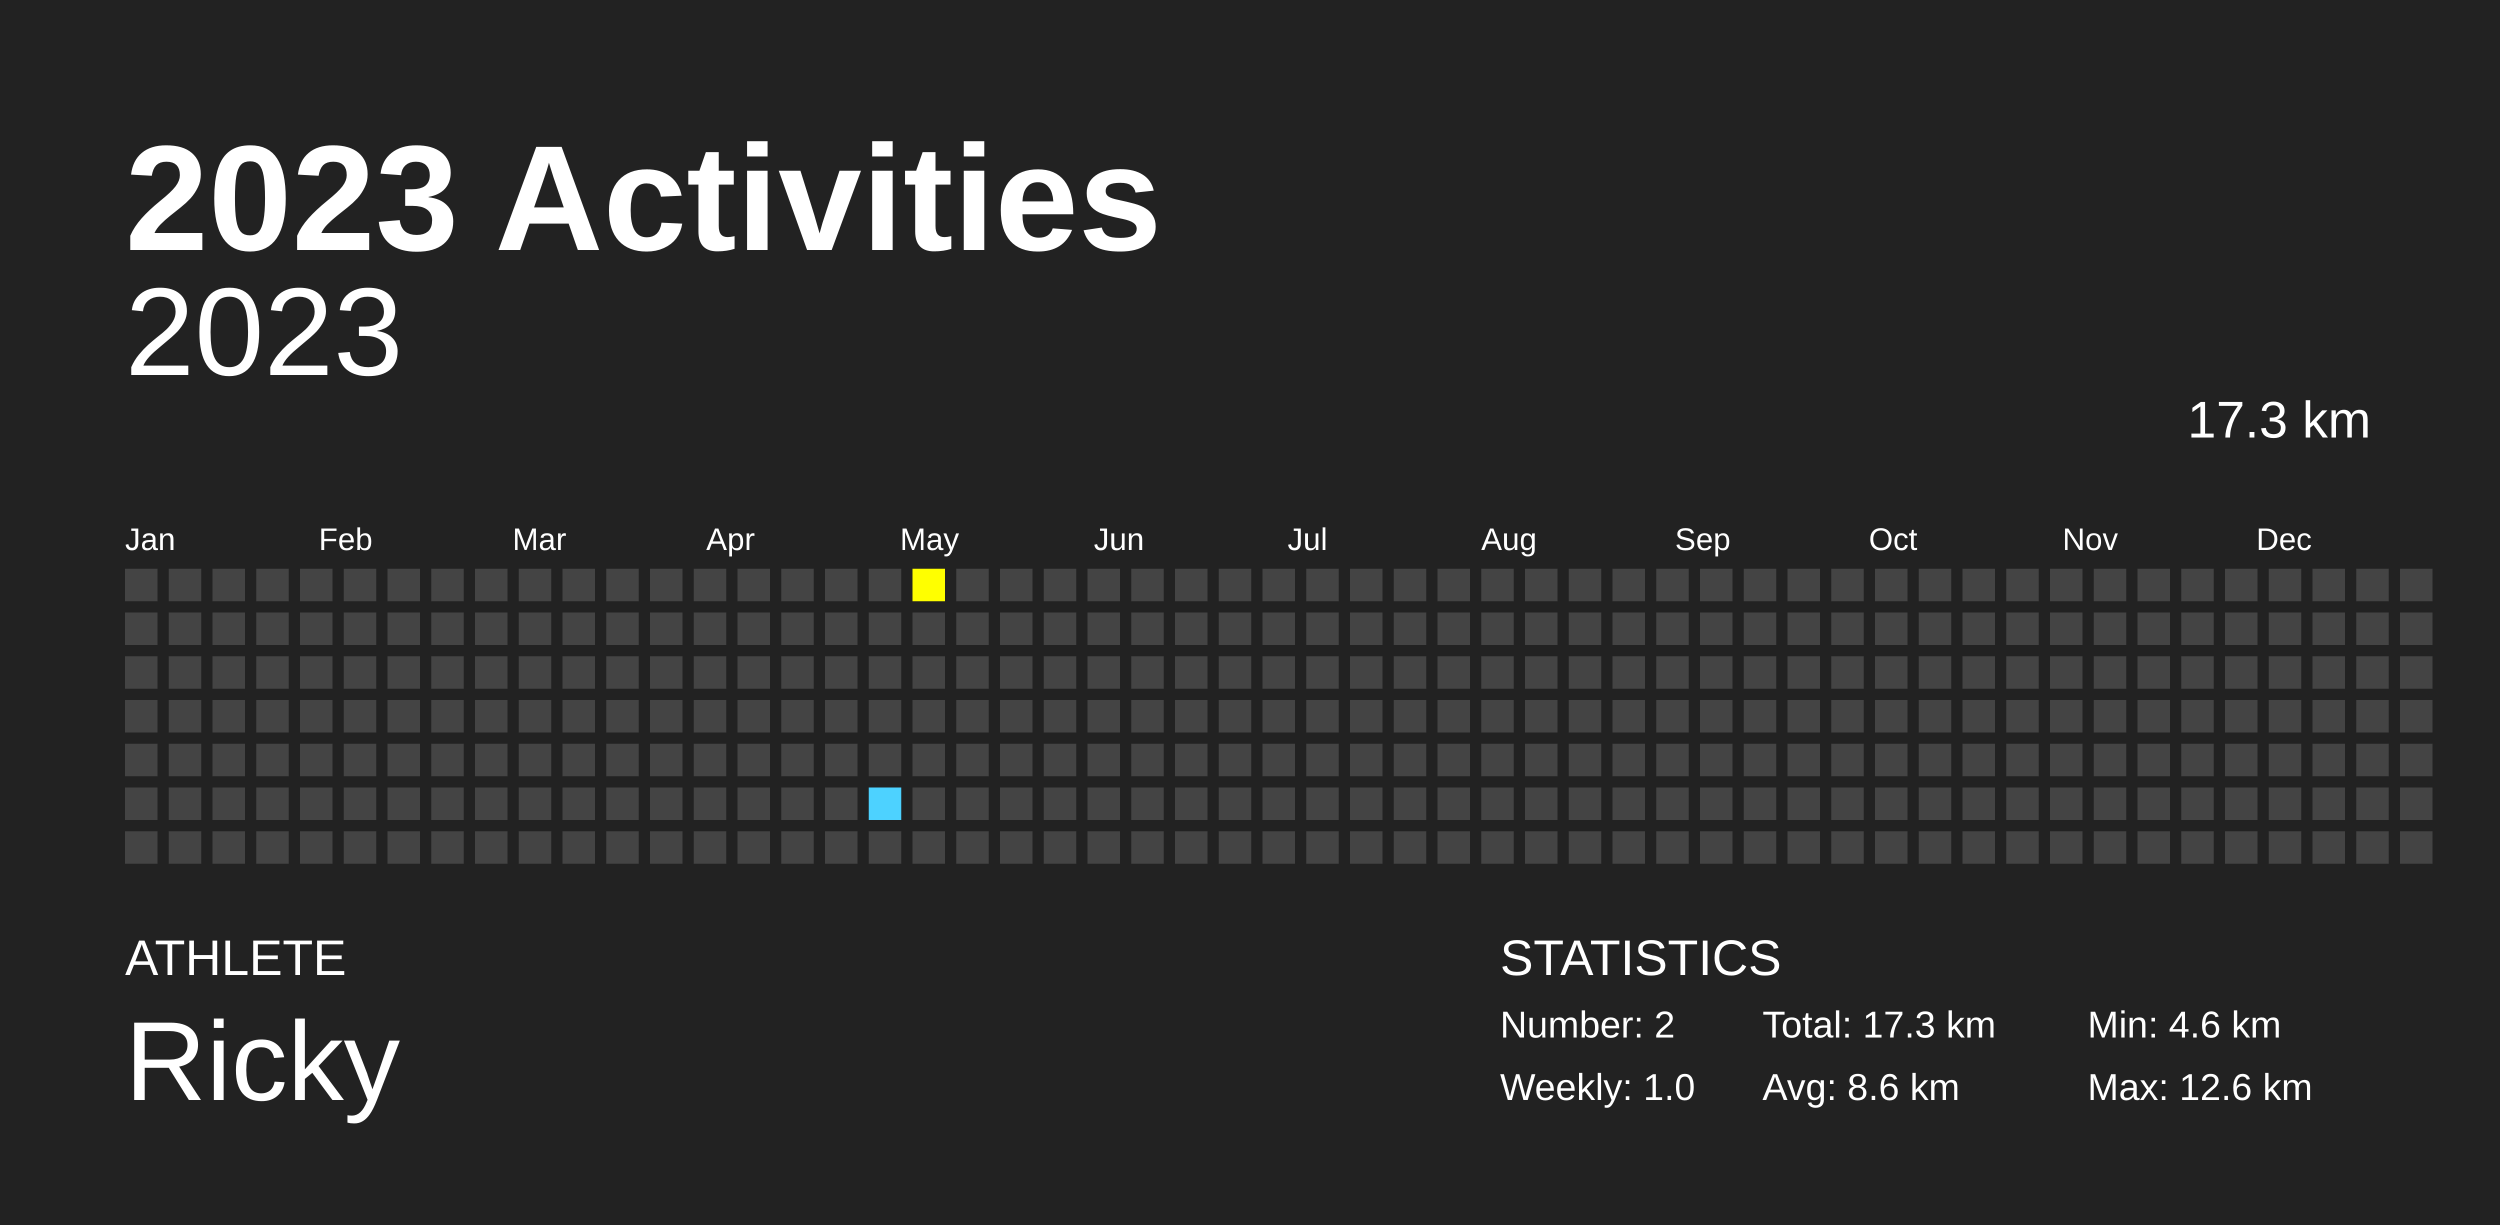
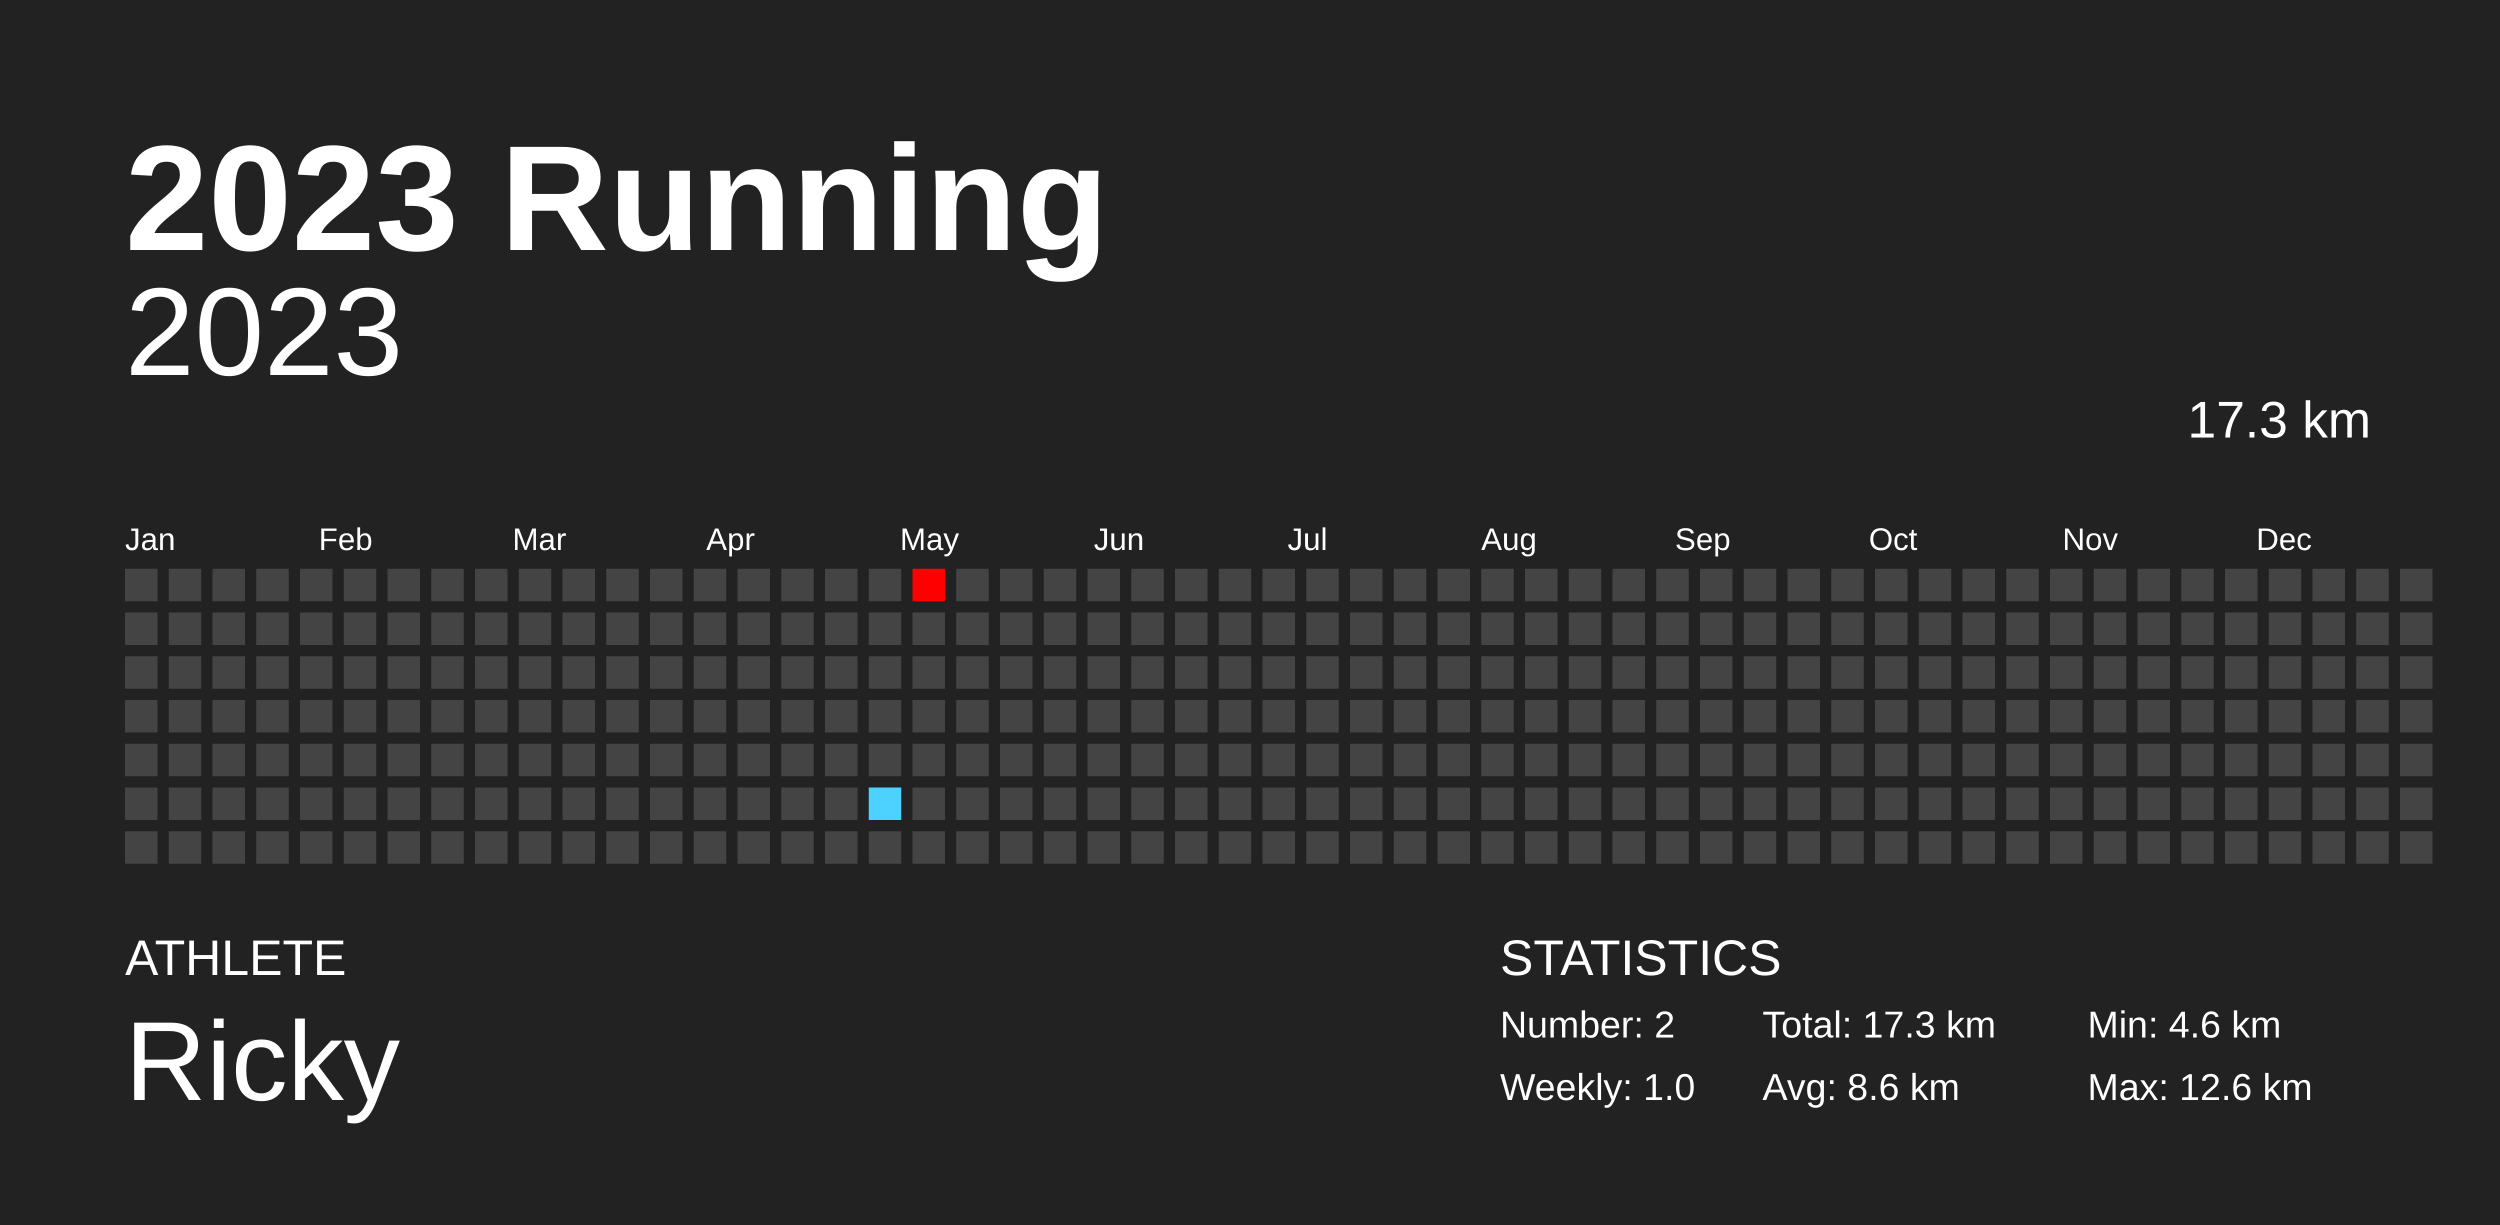
<svg xmlns="http://www.w3.org/2000/svg" baseProfile="full" height="98mm" version="1.1" viewBox="0,0,200,98" width="200mm">
  <defs />
  <rect fill="#222222" height="98" width="200" x="0" y="0" />
-   <text fill="#FFFFFF" style="font-size:12px; font-family:Arial; font-weight:bold;" x="10" y="20">2023 Activities</text>
+   <text fill="#FFFFFF" style="font-size:12px; font-family:Arial; font-weight:bold;" x="10" y="20">2023 Running</text>
  <text fill="#FFFFFF" style="font-size:4px; font-family:Arial" x="10" y="78">ATHLETE</text>
  <text fill="#FFFFFF" style="font-size:9px; font-family:Arial" x="10" y="88">Ricky</text>
  <text fill="#FFFFFF" style="font-size:4px; font-family:Arial" x="120" y="78">STATISTICS</text>
  <text fill="#FFFFFF" style="font-size:3px; font-family:Arial" x="120" y="83">Number: 2</text>
  <text fill="#FFFFFF" style="font-size:3px; font-family:Arial" x="120" y="88">Weekly: 1.0</text>
  <text fill="#FFFFFF" style="font-size:3px; font-family:Arial" x="141" y="83">Total: 17.3 km</text>
  <text fill="#FFFFFF" style="font-size:3px; font-family:Arial" x="141" y="88">Avg: 8.6 km</text>
  <text fill="#FFFFFF" style="font-size:3px; font-family:Arial" x="167" y="83">Min: 4.6 km</text>
  <text fill="#FFFFFF" style="font-size:3px; font-family:Arial" x="167" y="88">Max: 12.6 km</text>
  <text alignment-baseline="hanging" fill="#FFFFFF" style="font-size:10.0px; font-family:Arial;" x="10" y="30">2023</text>
  <text alignment-baseline="hanging" fill="#FFFFFF" style="font-size:4.125px; font-family:Arial;" x="175" y="35">17.3 km</text>
  <text fill="#FFFFFF" style="font-size:2.5px; font-family:Arial" x="10.0" y="44">Jan</text>
  <text fill="#FFFFFF" style="font-size:2.5px; font-family:Arial" x="25.5" y="44">Feb</text>
  <text fill="#FFFFFF" style="font-size:2.5px; font-family:Arial" x="41.0" y="44">Mar</text>
  <text fill="#FFFFFF" style="font-size:2.5px; font-family:Arial" x="56.5" y="44">Apr</text>
  <text fill="#FFFFFF" style="font-size:2.5px; font-family:Arial" x="72.0" y="44">May</text>
  <text fill="#FFFFFF" style="font-size:2.5px; font-family:Arial" x="87.5" y="44">Jun</text>
  <text fill="#FFFFFF" style="font-size:2.5px; font-family:Arial" x="103.0" y="44">Jul</text>
  <text fill="#FFFFFF" style="font-size:2.5px; font-family:Arial" x="118.5" y="44">Aug</text>
  <text fill="#FFFFFF" style="font-size:2.5px; font-family:Arial" x="134.0" y="44">Sep</text>
  <text fill="#FFFFFF" style="font-size:2.5px; font-family:Arial" x="149.5" y="44">Oct</text>
  <text fill="#FFFFFF" style="font-size:2.5px; font-family:Arial" x="165.0" y="44">Nov</text>
  <text fill="#FFFFFF" style="font-size:2.5px; font-family:Arial" x="180.5" y="44">Dec</text>
  <rect fill="#444444" height="2.6" width="2.6" x="10.0" y="45.5" />
  <rect fill="#444444" height="2.6" width="2.6" x="10.0" y="49.0" />
  <rect fill="#444444" height="2.6" width="2.6" x="10.0" y="52.5" />
  <rect fill="#444444" height="2.6" width="2.6" x="10.0" y="56.0" />
  <rect fill="#444444" height="2.6" width="2.6" x="10.0" y="59.5" />
  <rect fill="#444444" height="2.6" width="2.6" x="10.0" y="63.0" />
  <rect fill="#444444" height="2.6" width="2.6" x="10.0" y="66.5" />
  <rect fill="#444444" height="2.6" width="2.6" x="13.5" y="45.5" />
  <rect fill="#444444" height="2.6" width="2.6" x="13.5" y="49.0" />
  <rect fill="#444444" height="2.6" width="2.6" x="13.5" y="52.5" />
  <rect fill="#444444" height="2.6" width="2.6" x="13.5" y="56.0" />
  <rect fill="#444444" height="2.6" width="2.6" x="13.5" y="59.5" />
  <rect fill="#444444" height="2.6" width="2.6" x="13.5" y="63.0" />
  <rect fill="#444444" height="2.6" width="2.6" x="13.5" y="66.5" />
  <rect fill="#444444" height="2.6" width="2.6" x="17.0" y="45.5" />
  <rect fill="#444444" height="2.6" width="2.6" x="17.0" y="49.0" />
  <rect fill="#444444" height="2.6" width="2.6" x="17.0" y="52.5" />
  <rect fill="#444444" height="2.6" width="2.6" x="17.0" y="56.0" />
  <rect fill="#444444" height="2.6" width="2.6" x="17.0" y="59.5" />
  <rect fill="#444444" height="2.6" width="2.6" x="17.0" y="63.0" />
  <rect fill="#444444" height="2.6" width="2.6" x="17.0" y="66.5" />
  <rect fill="#444444" height="2.6" width="2.6" x="20.5" y="45.5" />
  <rect fill="#444444" height="2.6" width="2.6" x="20.5" y="49.0" />
  <rect fill="#444444" height="2.6" width="2.6" x="20.5" y="52.5" />
  <rect fill="#444444" height="2.6" width="2.6" x="20.5" y="56.0" />
  <rect fill="#444444" height="2.6" width="2.6" x="20.5" y="59.5" />
  <rect fill="#444444" height="2.6" width="2.6" x="20.5" y="63.0" />
  <rect fill="#444444" height="2.6" width="2.6" x="20.5" y="66.5" />
  <rect fill="#444444" height="2.6" width="2.6" x="24.0" y="45.5" />
  <rect fill="#444444" height="2.6" width="2.6" x="24.0" y="49.0" />
  <rect fill="#444444" height="2.6" width="2.6" x="24.0" y="52.5" />
  <rect fill="#444444" height="2.6" width="2.6" x="24.0" y="56.0" />
  <rect fill="#444444" height="2.6" width="2.6" x="24.0" y="59.5" />
  <rect fill="#444444" height="2.6" width="2.6" x="24.0" y="63.0" />
  <rect fill="#444444" height="2.6" width="2.6" x="24.0" y="66.5" />
  <rect fill="#444444" height="2.6" width="2.6" x="27.5" y="45.5" />
  <rect fill="#444444" height="2.6" width="2.6" x="27.5" y="49.0" />
  <rect fill="#444444" height="2.6" width="2.6" x="27.5" y="52.5" />
  <rect fill="#444444" height="2.6" width="2.6" x="27.5" y="56.0" />
  <rect fill="#444444" height="2.6" width="2.6" x="27.5" y="59.5" />
  <rect fill="#444444" height="2.6" width="2.6" x="27.5" y="63.0" />
  <rect fill="#444444" height="2.6" width="2.6" x="27.5" y="66.5" />
  <rect fill="#444444" height="2.6" width="2.6" x="31.0" y="45.5" />
  <rect fill="#444444" height="2.6" width="2.6" x="31.0" y="49.0" />
  <rect fill="#444444" height="2.6" width="2.6" x="31.0" y="52.5" />
  <rect fill="#444444" height="2.6" width="2.6" x="31.0" y="56.0" />
  <rect fill="#444444" height="2.6" width="2.6" x="31.0" y="59.5" />
  <rect fill="#444444" height="2.6" width="2.6" x="31.0" y="63.0" />
  <rect fill="#444444" height="2.6" width="2.6" x="31.0" y="66.5" />
  <rect fill="#444444" height="2.6" width="2.6" x="34.5" y="45.5" />
  <rect fill="#444444" height="2.6" width="2.6" x="34.5" y="49.0" />
  <rect fill="#444444" height="2.6" width="2.6" x="34.5" y="52.5" />
  <rect fill="#444444" height="2.6" width="2.6" x="34.5" y="56.0" />
  <rect fill="#444444" height="2.6" width="2.6" x="34.5" y="59.5" />
  <rect fill="#444444" height="2.6" width="2.6" x="34.5" y="63.0" />
  <rect fill="#444444" height="2.6" width="2.6" x="34.5" y="66.5" />
  <rect fill="#444444" height="2.6" width="2.6" x="38.0" y="45.5" />
  <rect fill="#444444" height="2.6" width="2.6" x="38.0" y="49.0" />
  <rect fill="#444444" height="2.6" width="2.6" x="38.0" y="52.5" />
  <rect fill="#444444" height="2.6" width="2.6" x="38.0" y="56.0" />
  <rect fill="#444444" height="2.6" width="2.6" x="38.0" y="59.5" />
  <rect fill="#444444" height="2.6" width="2.6" x="38.0" y="63.0" />
  <rect fill="#444444" height="2.6" width="2.6" x="38.0" y="66.5" />
  <rect fill="#444444" height="2.6" width="2.6" x="41.5" y="45.5" />
  <rect fill="#444444" height="2.6" width="2.6" x="41.5" y="49.0" />
  <rect fill="#444444" height="2.6" width="2.6" x="41.5" y="52.5" />
  <rect fill="#444444" height="2.6" width="2.6" x="41.5" y="56.0" />
  <rect fill="#444444" height="2.6" width="2.6" x="41.5" y="59.5" />
  <rect fill="#444444" height="2.6" width="2.6" x="41.5" y="63.0" />
  <rect fill="#444444" height="2.6" width="2.6" x="41.5" y="66.5" />
  <rect fill="#444444" height="2.6" width="2.6" x="45.0" y="45.5" />
  <rect fill="#444444" height="2.6" width="2.6" x="45.0" y="49.0" />
  <rect fill="#444444" height="2.6" width="2.6" x="45.0" y="52.5" />
  <rect fill="#444444" height="2.6" width="2.6" x="45.0" y="56.0" />
  <rect fill="#444444" height="2.6" width="2.6" x="45.0" y="59.5" />
  <rect fill="#444444" height="2.6" width="2.6" x="45.0" y="63.0" />
  <rect fill="#444444" height="2.6" width="2.6" x="45.0" y="66.5" />
  <rect fill="#444444" height="2.6" width="2.6" x="48.5" y="45.5" />
  <rect fill="#444444" height="2.6" width="2.6" x="48.5" y="49.0" />
  <rect fill="#444444" height="2.6" width="2.6" x="48.5" y="52.5" />
  <rect fill="#444444" height="2.6" width="2.6" x="48.5" y="56.0" />
  <rect fill="#444444" height="2.6" width="2.6" x="48.5" y="59.5" />
  <rect fill="#444444" height="2.6" width="2.6" x="48.5" y="63.0" />
  <rect fill="#444444" height="2.6" width="2.6" x="48.5" y="66.5" />
  <rect fill="#444444" height="2.6" width="2.6" x="52.0" y="45.5" />
  <rect fill="#444444" height="2.6" width="2.6" x="52.0" y="49.0" />
  <rect fill="#444444" height="2.6" width="2.6" x="52.0" y="52.5" />
  <rect fill="#444444" height="2.6" width="2.6" x="52.0" y="56.0" />
  <rect fill="#444444" height="2.6" width="2.6" x="52.0" y="59.5" />
  <rect fill="#444444" height="2.6" width="2.6" x="52.0" y="63.0" />
  <rect fill="#444444" height="2.6" width="2.6" x="52.0" y="66.5" />
  <rect fill="#444444" height="2.6" width="2.6" x="55.5" y="45.5" />
  <rect fill="#444444" height="2.6" width="2.6" x="55.5" y="49.0" />
  <rect fill="#444444" height="2.6" width="2.6" x="55.5" y="52.5" />
  <rect fill="#444444" height="2.6" width="2.6" x="55.5" y="56.0" />
  <rect fill="#444444" height="2.6" width="2.6" x="55.5" y="59.5" />
  <rect fill="#444444" height="2.6" width="2.6" x="55.5" y="63.0" />
  <rect fill="#444444" height="2.6" width="2.6" x="55.5" y="66.5" />
  <rect fill="#444444" height="2.6" width="2.6" x="59.0" y="45.5" />
  <rect fill="#444444" height="2.6" width="2.6" x="59.0" y="49.0" />
  <rect fill="#444444" height="2.6" width="2.6" x="59.0" y="52.5" />
  <rect fill="#444444" height="2.6" width="2.6" x="59.0" y="56.0" />
  <rect fill="#444444" height="2.6" width="2.6" x="59.0" y="59.5" />
  <rect fill="#444444" height="2.6" width="2.6" x="59.0" y="63.0" />
  <rect fill="#444444" height="2.6" width="2.6" x="59.0" y="66.5" />
  <rect fill="#444444" height="2.6" width="2.6" x="62.5" y="45.5" />
  <rect fill="#444444" height="2.6" width="2.6" x="62.5" y="49.0" />
  <rect fill="#444444" height="2.6" width="2.6" x="62.5" y="52.5" />
  <rect fill="#444444" height="2.6" width="2.6" x="62.5" y="56.0" />
  <rect fill="#444444" height="2.6" width="2.6" x="62.5" y="59.5" />
  <rect fill="#444444" height="2.6" width="2.6" x="62.5" y="63.0" />
  <rect fill="#444444" height="2.6" width="2.6" x="62.5" y="66.5" />
  <rect fill="#444444" height="2.6" width="2.6" x="66.0" y="45.5" />
  <rect fill="#444444" height="2.6" width="2.6" x="66.0" y="49.0" />
  <rect fill="#444444" height="2.6" width="2.6" x="66.0" y="52.5" />
  <rect fill="#444444" height="2.6" width="2.6" x="66.0" y="56.0" />
  <rect fill="#444444" height="2.6" width="2.6" x="66.0" y="59.5" />
  <rect fill="#444444" height="2.6" width="2.6" x="66.0" y="63.0" />
  <rect fill="#444444" height="2.6" width="2.6" x="66.0" y="66.5" />
  <rect fill="#444444" height="2.6" width="2.6" x="69.5" y="45.5" />
  <rect fill="#444444" height="2.6" width="2.6" x="69.5" y="49.0" />
  <rect fill="#444444" height="2.6" width="2.6" x="69.5" y="52.5" />
  <rect fill="#444444" height="2.6" width="2.6" x="69.5" y="56.0" />
  <rect fill="#444444" height="2.6" width="2.6" x="69.5" y="59.5" />
  <rect fill="#4dd2ff" height="2.6" width="2.6" x="69.5" y="63.0" />
  <rect fill="#444444" height="2.6" width="2.6" x="69.5" y="66.5" />
-   <rect fill="#ffff00" height="2.6" width="2.6" x="73.0" y="45.5" />
+   <rect fill="#ff0000" height="2.6" width="2.6" x="73.0" y="45.5" />
  <rect fill="#444444" height="2.6" width="2.6" x="73.0" y="49.0" />
  <rect fill="#444444" height="2.6" width="2.6" x="73.0" y="52.5" />
  <rect fill="#444444" height="2.6" width="2.6" x="73.0" y="56.0" />
  <rect fill="#444444" height="2.6" width="2.6" x="73.0" y="59.5" />
  <rect fill="#444444" height="2.6" width="2.6" x="73.0" y="63.0" />
  <rect fill="#444444" height="2.6" width="2.6" x="73.0" y="66.5" />
  <rect fill="#444444" height="2.6" width="2.6" x="76.5" y="45.5" />
  <rect fill="#444444" height="2.6" width="2.6" x="76.5" y="49.0" />
  <rect fill="#444444" height="2.6" width="2.6" x="76.5" y="52.5" />
  <rect fill="#444444" height="2.6" width="2.6" x="76.5" y="56.0" />
  <rect fill="#444444" height="2.6" width="2.6" x="76.5" y="59.5" />
  <rect fill="#444444" height="2.6" width="2.6" x="76.5" y="63.0" />
  <rect fill="#444444" height="2.6" width="2.6" x="76.5" y="66.5" />
  <rect fill="#444444" height="2.6" width="2.6" x="80.0" y="45.5" />
  <rect fill="#444444" height="2.6" width="2.6" x="80.0" y="49.0" />
  <rect fill="#444444" height="2.6" width="2.6" x="80.0" y="52.5" />
  <rect fill="#444444" height="2.6" width="2.6" x="80.0" y="56.0" />
  <rect fill="#444444" height="2.6" width="2.6" x="80.0" y="59.5" />
  <rect fill="#444444" height="2.6" width="2.6" x="80.0" y="63.0" />
  <rect fill="#444444" height="2.6" width="2.6" x="80.0" y="66.5" />
  <rect fill="#444444" height="2.6" width="2.6" x="83.5" y="45.5" />
  <rect fill="#444444" height="2.6" width="2.6" x="83.5" y="49.0" />
  <rect fill="#444444" height="2.6" width="2.6" x="83.5" y="52.5" />
  <rect fill="#444444" height="2.6" width="2.6" x="83.5" y="56.0" />
  <rect fill="#444444" height="2.6" width="2.6" x="83.5" y="59.5" />
  <rect fill="#444444" height="2.6" width="2.6" x="83.5" y="63.0" />
  <rect fill="#444444" height="2.6" width="2.6" x="83.5" y="66.5" />
  <rect fill="#444444" height="2.6" width="2.6" x="87.0" y="45.5" />
  <rect fill="#444444" height="2.6" width="2.6" x="87.0" y="49.0" />
  <rect fill="#444444" height="2.6" width="2.6" x="87.0" y="52.5" />
  <rect fill="#444444" height="2.6" width="2.6" x="87.0" y="56.0" />
  <rect fill="#444444" height="2.6" width="2.6" x="87.0" y="59.5" />
  <rect fill="#444444" height="2.6" width="2.6" x="87.0" y="63.0" />
  <rect fill="#444444" height="2.6" width="2.6" x="87.0" y="66.5" />
  <rect fill="#444444" height="2.6" width="2.6" x="90.5" y="45.5" />
  <rect fill="#444444" height="2.6" width="2.6" x="90.5" y="49.0" />
  <rect fill="#444444" height="2.6" width="2.6" x="90.5" y="52.5" />
  <rect fill="#444444" height="2.6" width="2.6" x="90.5" y="56.0" />
  <rect fill="#444444" height="2.6" width="2.6" x="90.5" y="59.5" />
  <rect fill="#444444" height="2.6" width="2.6" x="90.5" y="63.0" />
  <rect fill="#444444" height="2.6" width="2.6" x="90.5" y="66.5" />
  <rect fill="#444444" height="2.6" width="2.6" x="94.0" y="45.5" />
  <rect fill="#444444" height="2.6" width="2.6" x="94.0" y="49.0" />
  <rect fill="#444444" height="2.6" width="2.6" x="94.0" y="52.5" />
  <rect fill="#444444" height="2.6" width="2.6" x="94.0" y="56.0" />
  <rect fill="#444444" height="2.6" width="2.6" x="94.0" y="59.5" />
  <rect fill="#444444" height="2.6" width="2.6" x="94.0" y="63.0" />
  <rect fill="#444444" height="2.6" width="2.6" x="94.0" y="66.5" />
  <rect fill="#444444" height="2.6" width="2.6" x="97.5" y="45.5" />
  <rect fill="#444444" height="2.6" width="2.6" x="97.5" y="49.0" />
  <rect fill="#444444" height="2.6" width="2.6" x="97.5" y="52.5" />
  <rect fill="#444444" height="2.6" width="2.6" x="97.5" y="56.0" />
  <rect fill="#444444" height="2.6" width="2.6" x="97.5" y="59.5" />
  <rect fill="#444444" height="2.6" width="2.6" x="97.5" y="63.0" />
  <rect fill="#444444" height="2.6" width="2.6" x="97.5" y="66.5" />
  <rect fill="#444444" height="2.6" width="2.6" x="101.0" y="45.5" />
  <rect fill="#444444" height="2.6" width="2.6" x="101.0" y="49.0" />
  <rect fill="#444444" height="2.6" width="2.6" x="101.0" y="52.5" />
  <rect fill="#444444" height="2.6" width="2.6" x="101.0" y="56.0" />
  <rect fill="#444444" height="2.6" width="2.6" x="101.0" y="59.5" />
  <rect fill="#444444" height="2.6" width="2.6" x="101.0" y="63.0" />
  <rect fill="#444444" height="2.6" width="2.6" x="101.0" y="66.5" />
  <rect fill="#444444" height="2.6" width="2.6" x="104.5" y="45.5" />
  <rect fill="#444444" height="2.6" width="2.6" x="104.5" y="49.0" />
  <rect fill="#444444" height="2.6" width="2.6" x="104.5" y="52.5" />
  <rect fill="#444444" height="2.6" width="2.6" x="104.5" y="56.0" />
  <rect fill="#444444" height="2.6" width="2.6" x="104.5" y="59.5" />
  <rect fill="#444444" height="2.6" width="2.6" x="104.5" y="63.0" />
  <rect fill="#444444" height="2.6" width="2.6" x="104.5" y="66.5" />
  <rect fill="#444444" height="2.6" width="2.6" x="108.0" y="45.5" />
  <rect fill="#444444" height="2.6" width="2.6" x="108.0" y="49.0" />
  <rect fill="#444444" height="2.6" width="2.6" x="108.0" y="52.5" />
  <rect fill="#444444" height="2.6" width="2.6" x="108.0" y="56.0" />
  <rect fill="#444444" height="2.6" width="2.6" x="108.0" y="59.5" />
  <rect fill="#444444" height="2.6" width="2.6" x="108.0" y="63.0" />
  <rect fill="#444444" height="2.6" width="2.6" x="108.0" y="66.5" />
  <rect fill="#444444" height="2.6" width="2.6" x="111.5" y="45.5" />
  <rect fill="#444444" height="2.6" width="2.6" x="111.5" y="49.0" />
  <rect fill="#444444" height="2.6" width="2.6" x="111.5" y="52.5" />
  <rect fill="#444444" height="2.6" width="2.6" x="111.5" y="56.0" />
  <rect fill="#444444" height="2.6" width="2.6" x="111.5" y="59.5" />
  <rect fill="#444444" height="2.6" width="2.6" x="111.5" y="63.0" />
  <rect fill="#444444" height="2.6" width="2.6" x="111.5" y="66.5" />
  <rect fill="#444444" height="2.6" width="2.6" x="115.0" y="45.5" />
  <rect fill="#444444" height="2.6" width="2.6" x="115.0" y="49.0" />
  <rect fill="#444444" height="2.6" width="2.6" x="115.0" y="52.5" />
  <rect fill="#444444" height="2.6" width="2.6" x="115.0" y="56.0" />
  <rect fill="#444444" height="2.6" width="2.6" x="115.0" y="59.5" />
  <rect fill="#444444" height="2.6" width="2.6" x="115.0" y="63.0" />
  <rect fill="#444444" height="2.6" width="2.6" x="115.0" y="66.5" />
  <rect fill="#444444" height="2.6" width="2.6" x="118.5" y="45.5" />
  <rect fill="#444444" height="2.6" width="2.6" x="118.5" y="49.0" />
  <rect fill="#444444" height="2.6" width="2.6" x="118.5" y="52.5" />
  <rect fill="#444444" height="2.6" width="2.6" x="118.5" y="56.0" />
  <rect fill="#444444" height="2.6" width="2.6" x="118.5" y="59.5" />
  <rect fill="#444444" height="2.6" width="2.6" x="118.5" y="63.0" />
  <rect fill="#444444" height="2.6" width="2.6" x="118.5" y="66.5" />
  <rect fill="#444444" height="2.6" width="2.6" x="122.0" y="45.5" />
  <rect fill="#444444" height="2.6" width="2.6" x="122.0" y="49.0" />
  <rect fill="#444444" height="2.6" width="2.6" x="122.0" y="52.5" />
  <rect fill="#444444" height="2.6" width="2.6" x="122.0" y="56.0" />
  <rect fill="#444444" height="2.6" width="2.6" x="122.0" y="59.5" />
  <rect fill="#444444" height="2.6" width="2.6" x="122.0" y="63.0" />
  <rect fill="#444444" height="2.6" width="2.6" x="122.0" y="66.5" />
  <rect fill="#444444" height="2.6" width="2.6" x="125.5" y="45.5" />
  <rect fill="#444444" height="2.6" width="2.6" x="125.5" y="49.0" />
  <rect fill="#444444" height="2.6" width="2.6" x="125.5" y="52.5" />
  <rect fill="#444444" height="2.6" width="2.6" x="125.5" y="56.0" />
  <rect fill="#444444" height="2.6" width="2.6" x="125.5" y="59.5" />
  <rect fill="#444444" height="2.6" width="2.6" x="125.5" y="63.0" />
  <rect fill="#444444" height="2.6" width="2.6" x="125.5" y="66.5" />
  <rect fill="#444444" height="2.6" width="2.6" x="129.0" y="45.5" />
  <rect fill="#444444" height="2.6" width="2.6" x="129.0" y="49.0" />
  <rect fill="#444444" height="2.6" width="2.6" x="129.0" y="52.5" />
  <rect fill="#444444" height="2.6" width="2.6" x="129.0" y="56.0" />
  <rect fill="#444444" height="2.6" width="2.6" x="129.0" y="59.5" />
  <rect fill="#444444" height="2.6" width="2.6" x="129.0" y="63.0" />
  <rect fill="#444444" height="2.6" width="2.6" x="129.0" y="66.5" />
  <rect fill="#444444" height="2.6" width="2.6" x="132.5" y="45.5" />
  <rect fill="#444444" height="2.6" width="2.6" x="132.5" y="49.0" />
  <rect fill="#444444" height="2.6" width="2.6" x="132.5" y="52.5" />
  <rect fill="#444444" height="2.6" width="2.6" x="132.5" y="56.0" />
  <rect fill="#444444" height="2.6" width="2.6" x="132.5" y="59.5" />
  <rect fill="#444444" height="2.6" width="2.6" x="132.5" y="63.0" />
  <rect fill="#444444" height="2.6" width="2.6" x="132.5" y="66.5" />
  <rect fill="#444444" height="2.6" width="2.6" x="136.0" y="45.5" />
  <rect fill="#444444" height="2.6" width="2.6" x="136.0" y="49.0" />
  <rect fill="#444444" height="2.6" width="2.6" x="136.0" y="52.5" />
  <rect fill="#444444" height="2.6" width="2.6" x="136.0" y="56.0" />
  <rect fill="#444444" height="2.6" width="2.6" x="136.0" y="59.5" />
  <rect fill="#444444" height="2.6" width="2.6" x="136.0" y="63.0" />
  <rect fill="#444444" height="2.6" width="2.6" x="136.0" y="66.5" />
  <rect fill="#444444" height="2.6" width="2.6" x="139.5" y="45.5" />
  <rect fill="#444444" height="2.6" width="2.6" x="139.5" y="49.0" />
  <rect fill="#444444" height="2.6" width="2.6" x="139.5" y="52.5" />
  <rect fill="#444444" height="2.6" width="2.6" x="139.5" y="56.0" />
  <rect fill="#444444" height="2.6" width="2.6" x="139.5" y="59.5" />
  <rect fill="#444444" height="2.6" width="2.6" x="139.5" y="63.0" />
  <rect fill="#444444" height="2.6" width="2.6" x="139.5" y="66.5" />
  <rect fill="#444444" height="2.6" width="2.6" x="143.0" y="45.5" />
  <rect fill="#444444" height="2.6" width="2.6" x="143.0" y="49.0" />
  <rect fill="#444444" height="2.6" width="2.6" x="143.0" y="52.5" />
  <rect fill="#444444" height="2.6" width="2.6" x="143.0" y="56.0" />
  <rect fill="#444444" height="2.6" width="2.6" x="143.0" y="59.5" />
  <rect fill="#444444" height="2.6" width="2.6" x="143.0" y="63.0" />
  <rect fill="#444444" height="2.6" width="2.6" x="143.0" y="66.5" />
  <rect fill="#444444" height="2.6" width="2.6" x="146.5" y="45.5" />
  <rect fill="#444444" height="2.6" width="2.6" x="146.5" y="49.0" />
  <rect fill="#444444" height="2.6" width="2.6" x="146.5" y="52.5" />
  <rect fill="#444444" height="2.6" width="2.6" x="146.5" y="56.0" />
  <rect fill="#444444" height="2.6" width="2.6" x="146.5" y="59.5" />
  <rect fill="#444444" height="2.6" width="2.6" x="146.5" y="63.0" />
  <rect fill="#444444" height="2.6" width="2.6" x="146.5" y="66.5" />
  <rect fill="#444444" height="2.6" width="2.6" x="150.0" y="45.5" />
  <rect fill="#444444" height="2.6" width="2.6" x="150.0" y="49.0" />
  <rect fill="#444444" height="2.6" width="2.6" x="150.0" y="52.5" />
  <rect fill="#444444" height="2.6" width="2.6" x="150.0" y="56.0" />
  <rect fill="#444444" height="2.6" width="2.6" x="150.0" y="59.5" />
  <rect fill="#444444" height="2.6" width="2.6" x="150.0" y="63.0" />
  <rect fill="#444444" height="2.6" width="2.6" x="150.0" y="66.5" />
  <rect fill="#444444" height="2.6" width="2.6" x="153.5" y="45.5" />
  <rect fill="#444444" height="2.6" width="2.6" x="153.5" y="49.0" />
  <rect fill="#444444" height="2.6" width="2.6" x="153.5" y="52.5" />
  <rect fill="#444444" height="2.6" width="2.6" x="153.5" y="56.0" />
  <rect fill="#444444" height="2.6" width="2.6" x="153.5" y="59.5" />
  <rect fill="#444444" height="2.6" width="2.6" x="153.5" y="63.0" />
  <rect fill="#444444" height="2.6" width="2.6" x="153.5" y="66.5" />
  <rect fill="#444444" height="2.6" width="2.6" x="157.0" y="45.5" />
  <rect fill="#444444" height="2.6" width="2.6" x="157.0" y="49.0" />
  <rect fill="#444444" height="2.6" width="2.6" x="157.0" y="52.5" />
  <rect fill="#444444" height="2.6" width="2.6" x="157.0" y="56.0" />
  <rect fill="#444444" height="2.6" width="2.6" x="157.0" y="59.5" />
  <rect fill="#444444" height="2.6" width="2.6" x="157.0" y="63.0" />
  <rect fill="#444444" height="2.6" width="2.6" x="157.0" y="66.5" />
  <rect fill="#444444" height="2.6" width="2.6" x="160.5" y="45.5" />
  <rect fill="#444444" height="2.6" width="2.6" x="160.5" y="49.0" />
  <rect fill="#444444" height="2.6" width="2.6" x="160.5" y="52.5" />
  <rect fill="#444444" height="2.6" width="2.6" x="160.5" y="56.0" />
  <rect fill="#444444" height="2.6" width="2.6" x="160.5" y="59.5" />
  <rect fill="#444444" height="2.6" width="2.6" x="160.5" y="63.0" />
  <rect fill="#444444" height="2.6" width="2.6" x="160.5" y="66.5" />
  <rect fill="#444444" height="2.6" width="2.6" x="164.0" y="45.5" />
  <rect fill="#444444" height="2.6" width="2.6" x="164.0" y="49.0" />
  <rect fill="#444444" height="2.6" width="2.6" x="164.0" y="52.5" />
  <rect fill="#444444" height="2.6" width="2.6" x="164.0" y="56.0" />
  <rect fill="#444444" height="2.6" width="2.6" x="164.0" y="59.5" />
  <rect fill="#444444" height="2.6" width="2.6" x="164.0" y="63.0" />
  <rect fill="#444444" height="2.6" width="2.6" x="164.0" y="66.5" />
  <rect fill="#444444" height="2.6" width="2.6" x="167.5" y="45.5" />
  <rect fill="#444444" height="2.6" width="2.6" x="167.5" y="49.0" />
  <rect fill="#444444" height="2.6" width="2.6" x="167.5" y="52.5" />
  <rect fill="#444444" height="2.6" width="2.6" x="167.5" y="56.0" />
  <rect fill="#444444" height="2.6" width="2.6" x="167.5" y="59.5" />
  <rect fill="#444444" height="2.6" width="2.6" x="167.5" y="63.0" />
  <rect fill="#444444" height="2.6" width="2.6" x="167.5" y="66.5" />
  <rect fill="#444444" height="2.6" width="2.6" x="171.0" y="45.5" />
  <rect fill="#444444" height="2.6" width="2.6" x="171.0" y="49.0" />
  <rect fill="#444444" height="2.6" width="2.6" x="171.0" y="52.5" />
  <rect fill="#444444" height="2.6" width="2.6" x="171.0" y="56.0" />
  <rect fill="#444444" height="2.6" width="2.6" x="171.0" y="59.5" />
  <rect fill="#444444" height="2.6" width="2.6" x="171.0" y="63.0" />
  <rect fill="#444444" height="2.6" width="2.6" x="171.0" y="66.5" />
  <rect fill="#444444" height="2.6" width="2.6" x="174.5" y="45.5" />
  <rect fill="#444444" height="2.6" width="2.6" x="174.5" y="49.0" />
  <rect fill="#444444" height="2.6" width="2.6" x="174.5" y="52.5" />
  <rect fill="#444444" height="2.6" width="2.6" x="174.5" y="56.0" />
  <rect fill="#444444" height="2.6" width="2.6" x="174.5" y="59.5" />
  <rect fill="#444444" height="2.6" width="2.6" x="174.5" y="63.0" />
  <rect fill="#444444" height="2.6" width="2.6" x="174.5" y="66.5" />
  <rect fill="#444444" height="2.6" width="2.6" x="178.0" y="45.5" />
  <rect fill="#444444" height="2.6" width="2.6" x="178.0" y="49.0" />
  <rect fill="#444444" height="2.6" width="2.6" x="178.0" y="52.5" />
  <rect fill="#444444" height="2.6" width="2.6" x="178.0" y="56.0" />
  <rect fill="#444444" height="2.6" width="2.6" x="178.0" y="59.5" />
  <rect fill="#444444" height="2.6" width="2.6" x="178.0" y="63.0" />
  <rect fill="#444444" height="2.6" width="2.6" x="178.0" y="66.5" />
  <rect fill="#444444" height="2.6" width="2.6" x="181.5" y="45.5" />
  <rect fill="#444444" height="2.6" width="2.6" x="181.5" y="49.0" />
  <rect fill="#444444" height="2.6" width="2.6" x="181.5" y="52.5" />
  <rect fill="#444444" height="2.6" width="2.6" x="181.5" y="56.0" />
  <rect fill="#444444" height="2.6" width="2.6" x="181.5" y="59.5" />
  <rect fill="#444444" height="2.6" width="2.6" x="181.5" y="63.0" />
  <rect fill="#444444" height="2.6" width="2.6" x="181.5" y="66.5" />
  <rect fill="#444444" height="2.6" width="2.6" x="185.0" y="45.5" />
  <rect fill="#444444" height="2.6" width="2.6" x="185.0" y="49.0" />
  <rect fill="#444444" height="2.6" width="2.6" x="185.0" y="52.5" />
  <rect fill="#444444" height="2.6" width="2.6" x="185.0" y="56.0" />
  <rect fill="#444444" height="2.6" width="2.6" x="185.0" y="59.5" />
  <rect fill="#444444" height="2.6" width="2.6" x="185.0" y="63.0" />
  <rect fill="#444444" height="2.6" width="2.6" x="185.0" y="66.5" />
  <rect fill="#444444" height="2.6" width="2.6" x="188.5" y="45.5" />
  <rect fill="#444444" height="2.6" width="2.6" x="188.5" y="49.0" />
  <rect fill="#444444" height="2.6" width="2.6" x="188.5" y="52.5" />
  <rect fill="#444444" height="2.6" width="2.6" x="188.5" y="56.0" />
  <rect fill="#444444" height="2.6" width="2.6" x="188.5" y="59.5" />
  <rect fill="#444444" height="2.6" width="2.6" x="188.5" y="63.0" />
  <rect fill="#444444" height="2.6" width="2.6" x="188.5" y="66.5" />
  <rect fill="#444444" height="2.6" width="2.6" x="192.0" y="45.5" />
  <rect fill="#444444" height="2.6" width="2.6" x="192.0" y="49.0" />
  <rect fill="#444444" height="2.6" width="2.6" x="192.0" y="52.5" />
  <rect fill="#444444" height="2.6" width="2.6" x="192.0" y="56.0" />
  <rect fill="#444444" height="2.6" width="2.6" x="192.0" y="59.5" />
  <rect fill="#444444" height="2.6" width="2.6" x="192.0" y="63.0" />
  <rect fill="#444444" height="2.6" width="2.6" x="192.0" y="66.5" />
</svg>
